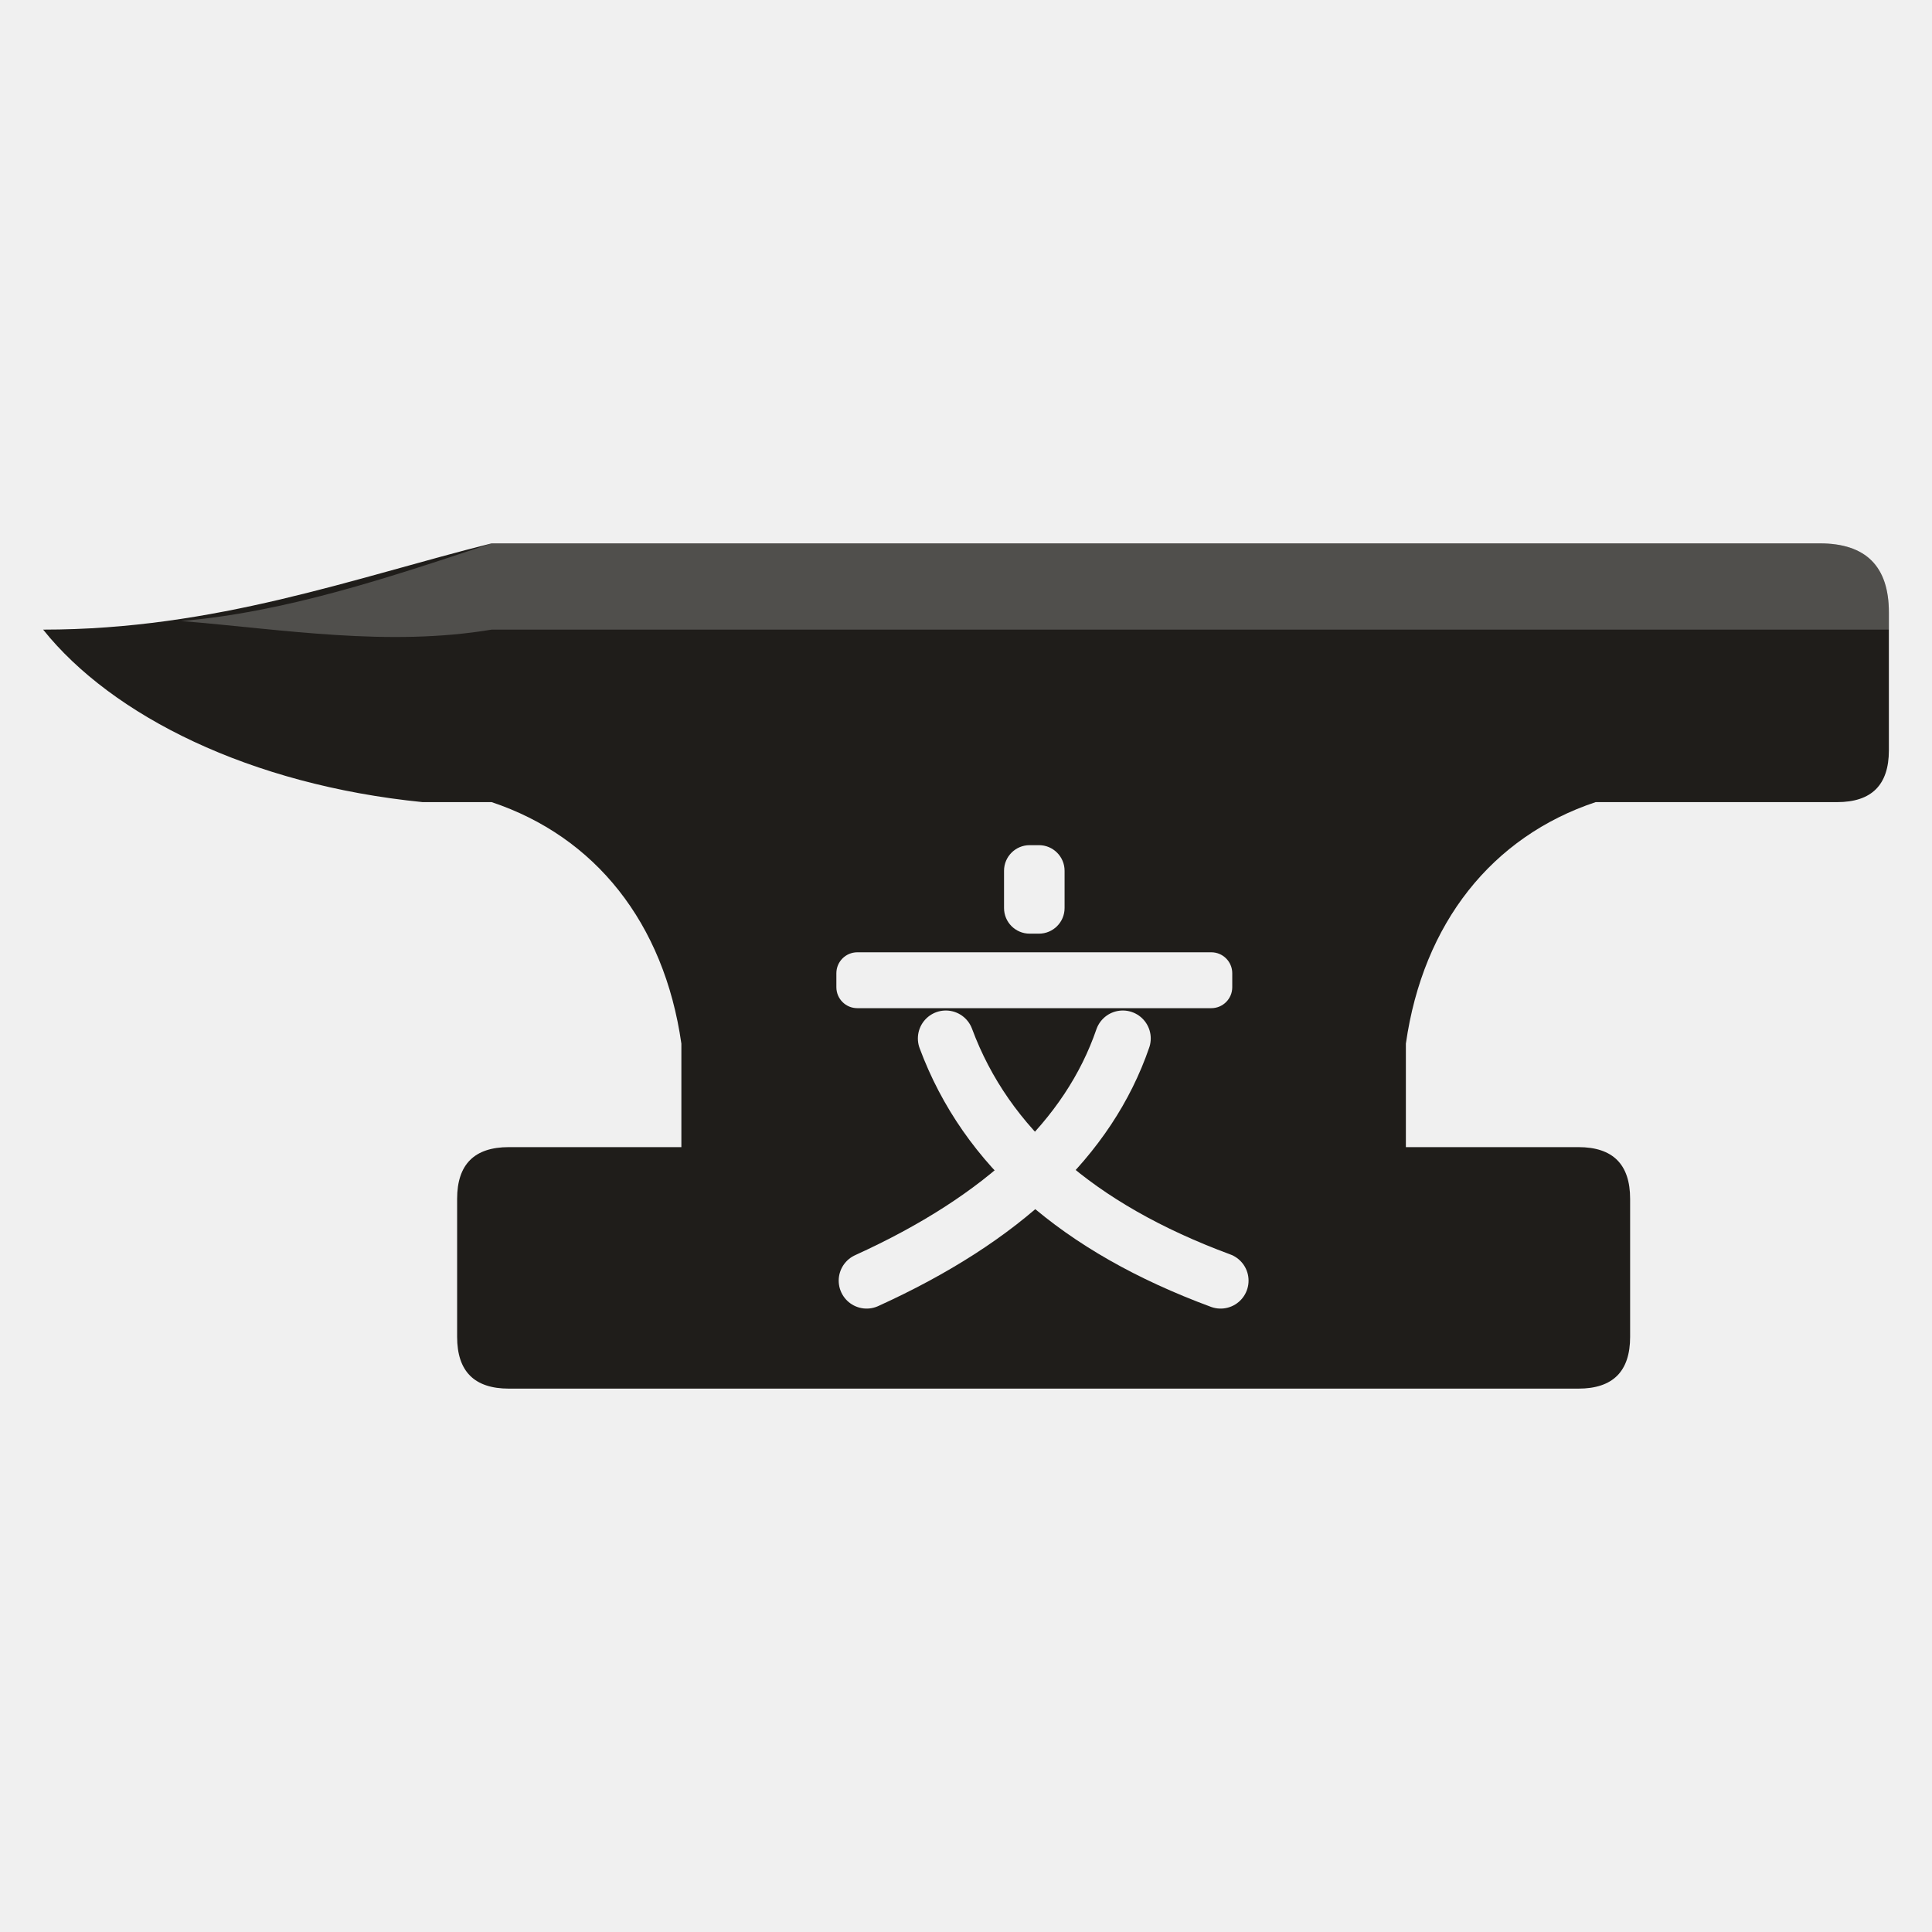
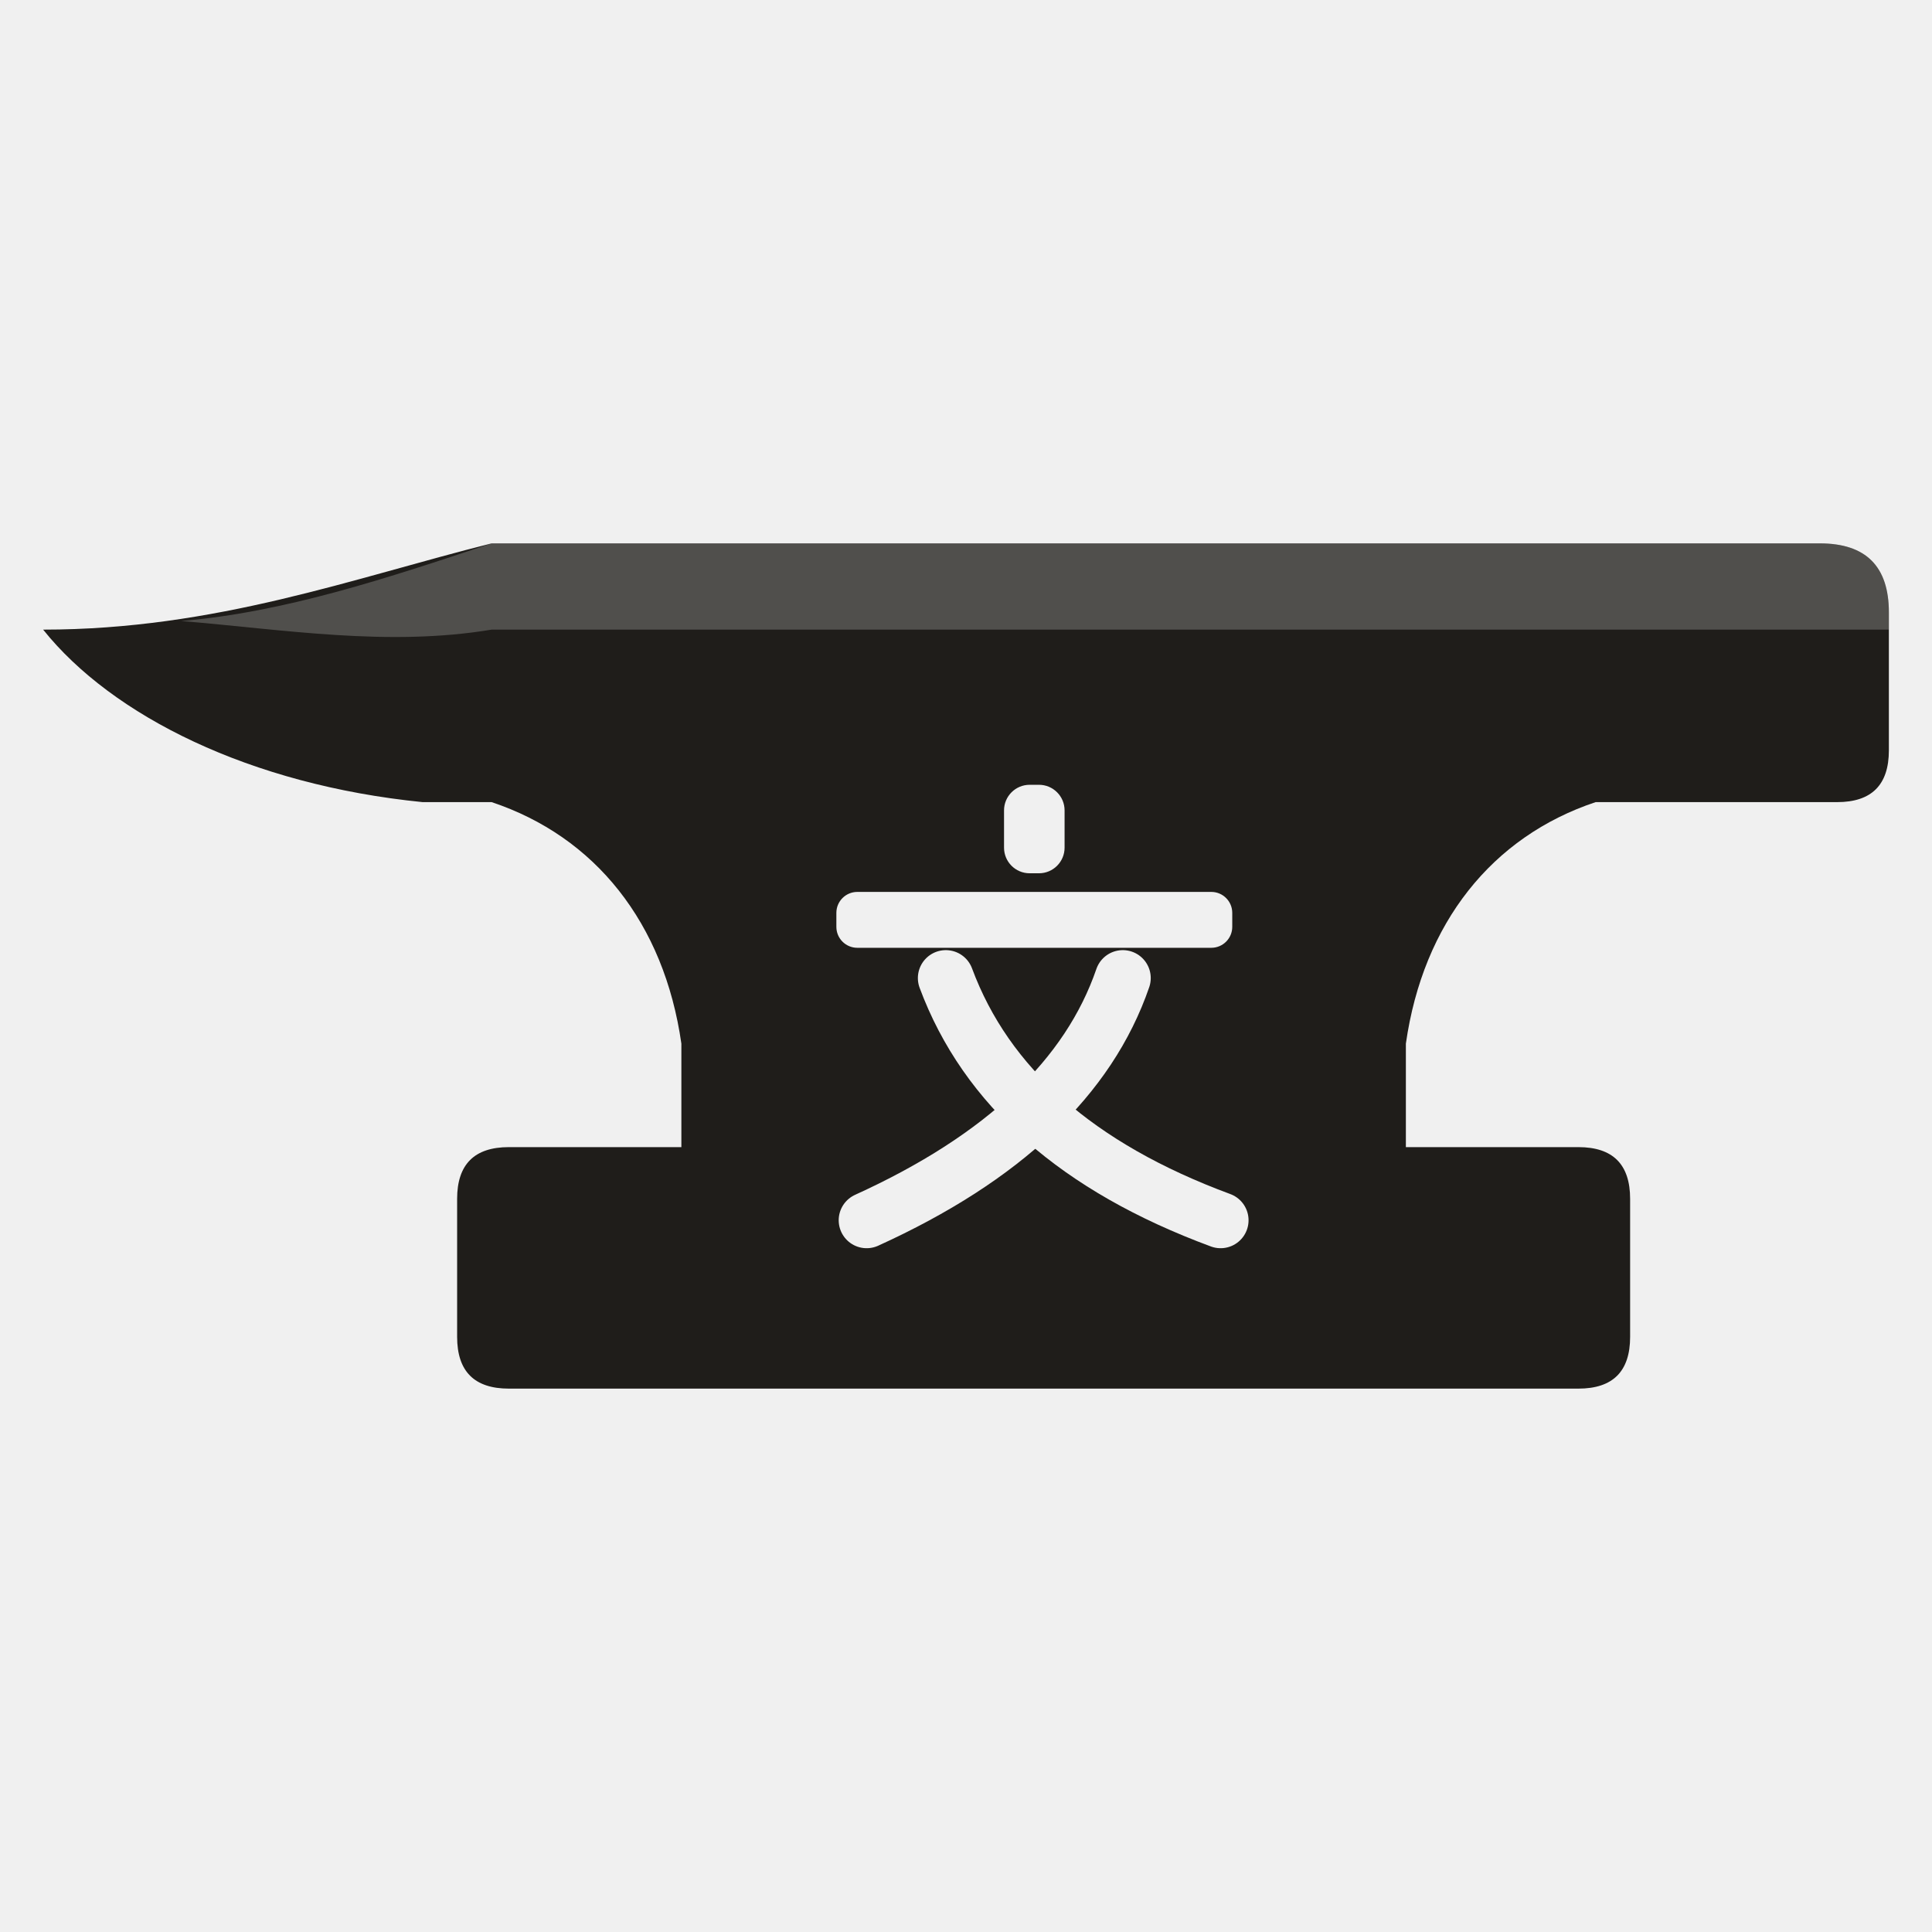
<svg xmlns="http://www.w3.org/2000/svg" viewBox="3.5 17.5 112 112">
  <defs>
    <mask id="w" maskUnits="userSpaceOnUse" x="0" y="0" width="120" height="120">
      <rect width="120" height="120" fill="#fff" />
-       <g transform="translate(49.96 66.09) scale(0.27)" fill="#000" stroke="#000">
+       <g transform="translate(49.96 62.59) scale(0.27)" fill="#000" stroke="#000">
        <rect x="44" y="2" width="12" height="18" rx="5" />
        <rect x="8" y="25" width="84" height="11" rx="4" />
        <path d="M69 43Q58 75 14 95" fill="none" stroke-width="12" stroke-linecap="round" />
        <path d="M31 43Q44 78 90 95" fill="none" stroke-width="12" stroke-linecap="round" />
      </g>
    </mask>
  </defs>
  <path d="M6 54C16 54 24 51 32 49H109Q113 49 113 53V61Q113 64 110 64H96C90 66 86 71 85 78V84H95Q98 84 98 87V95Q98 98 95 98H33Q30 98 30 95V87Q30 84 33 84H43V78C42 71 38 66 32 64H28C18 63 10 59 6 54Z" fill="#1f1d1a" mask="url(#w)" />
  <path d="M14 53.5C20 53 26 51 32 49H109Q113 49 113 53V54H32C26 55 20 54 14 53.5Z" fill="#fff" opacity="0.22" />
</svg>
